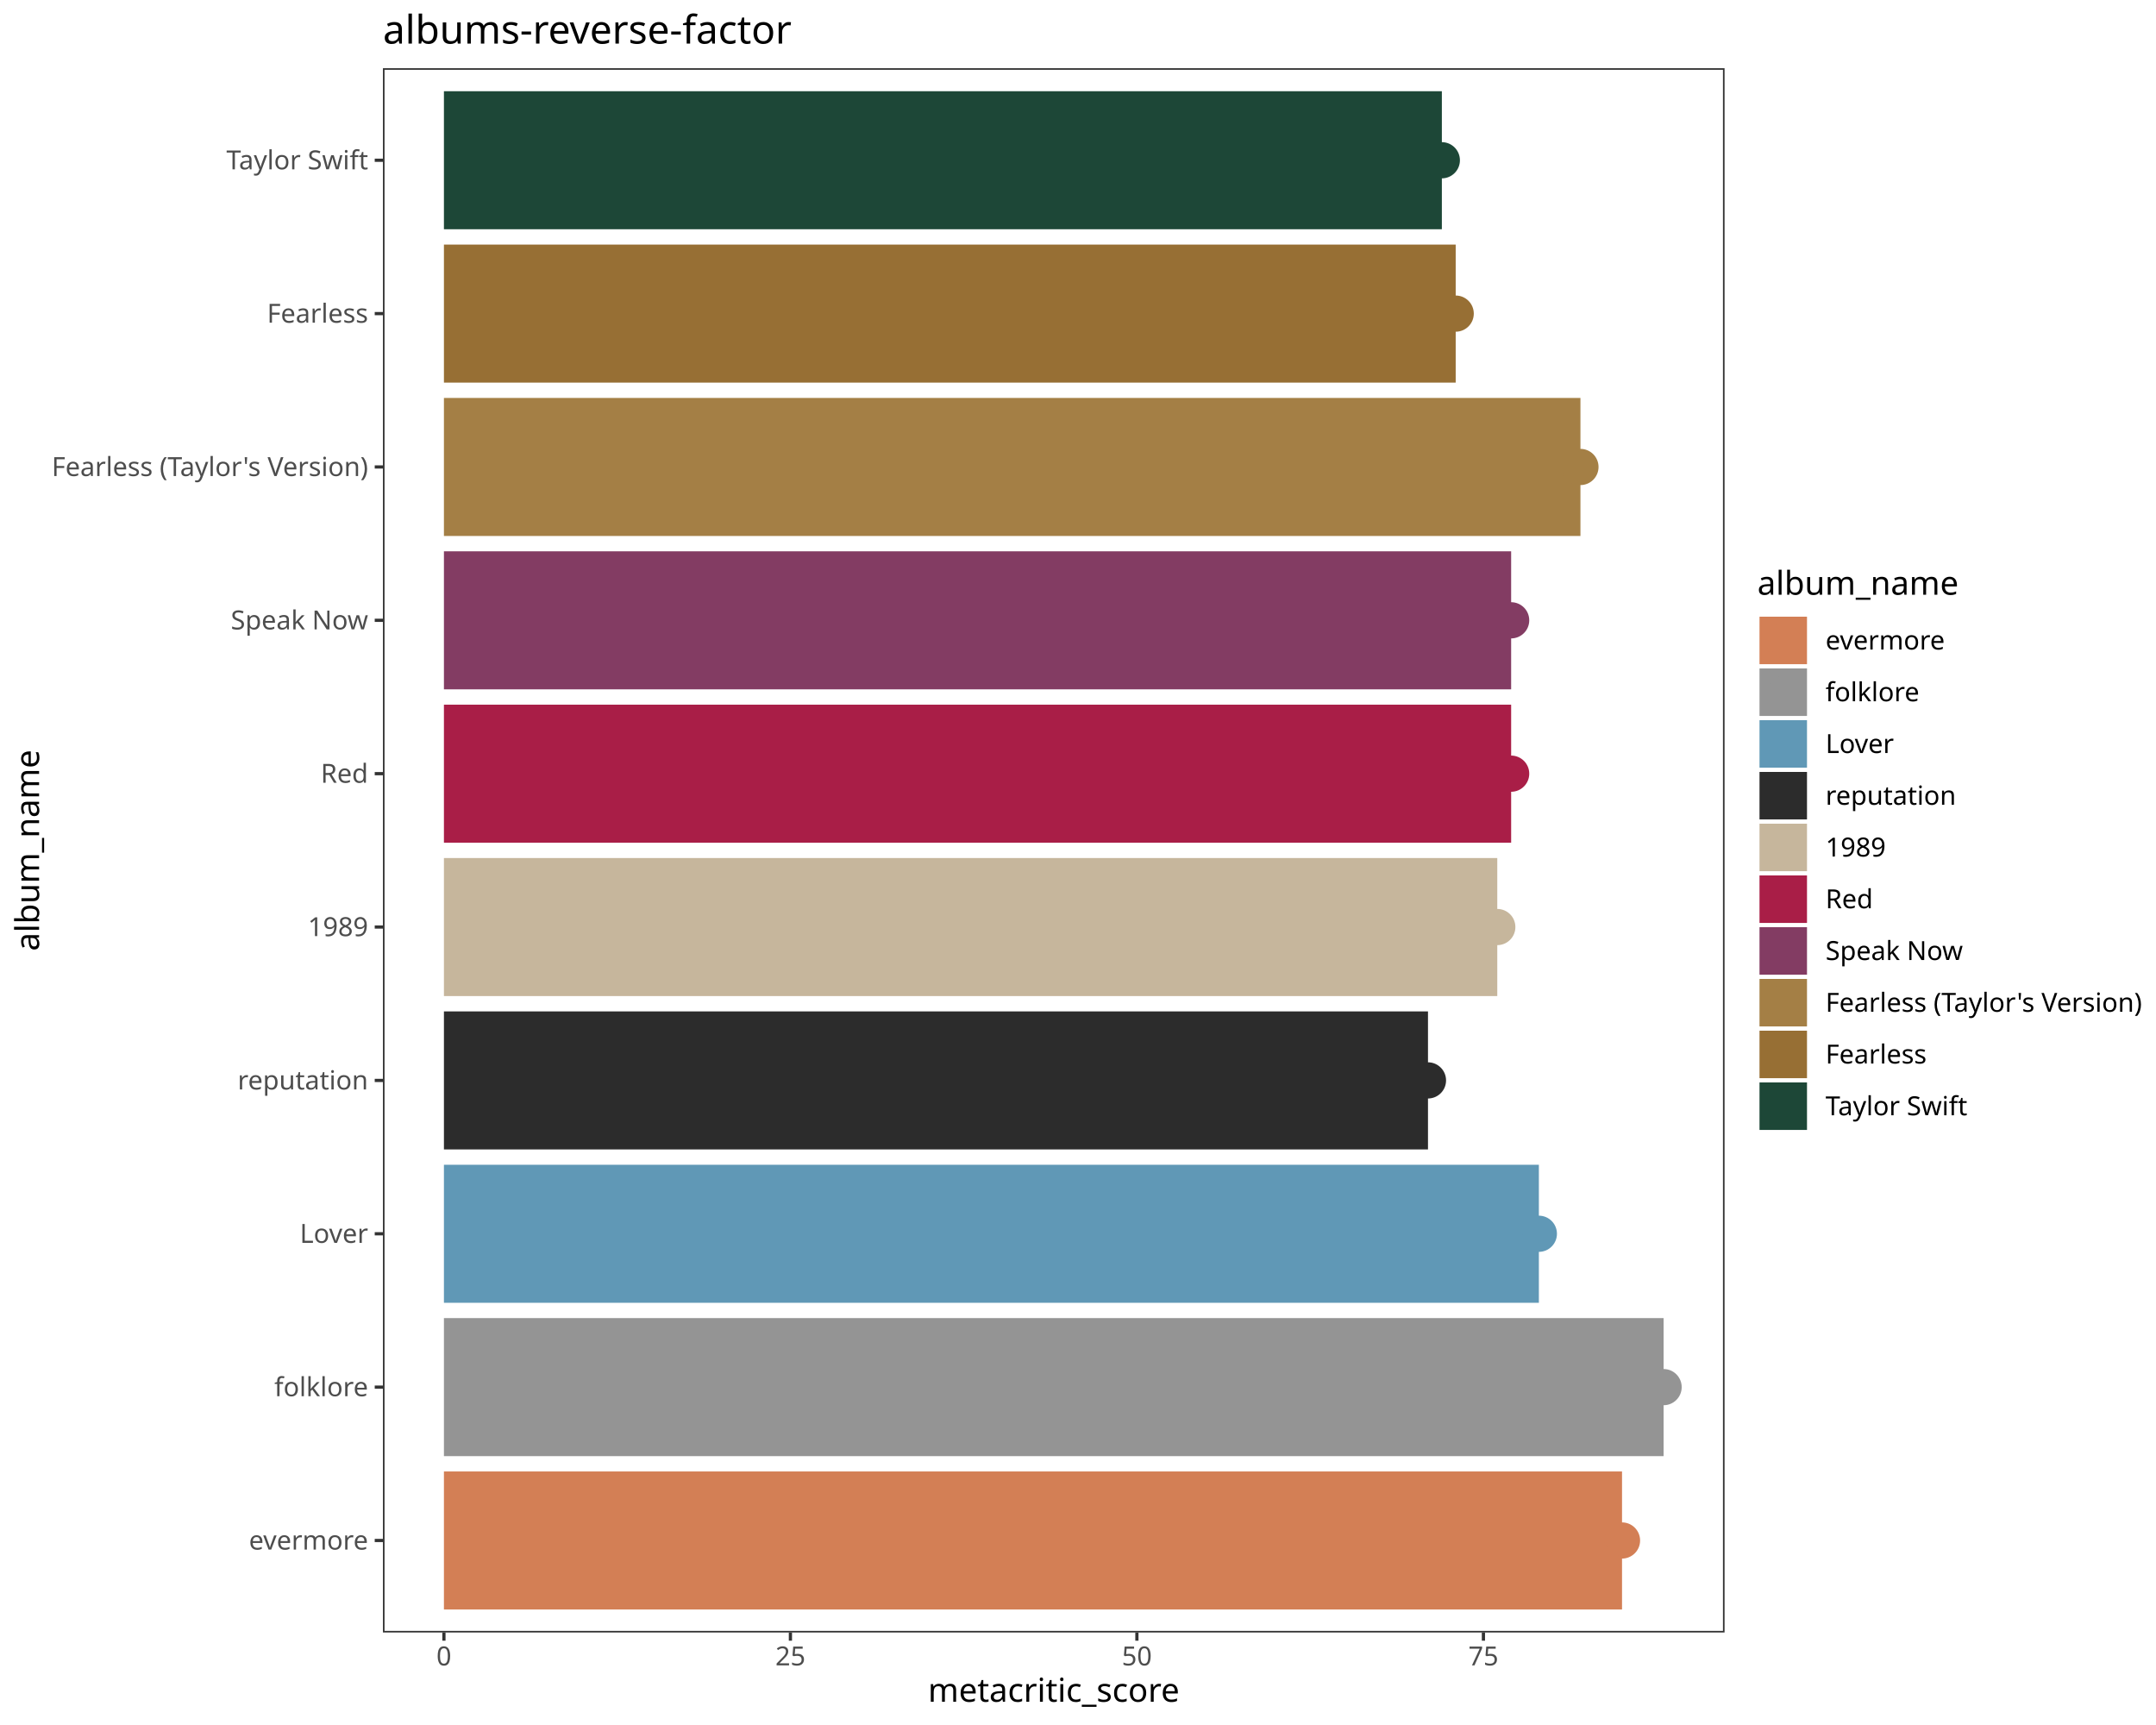
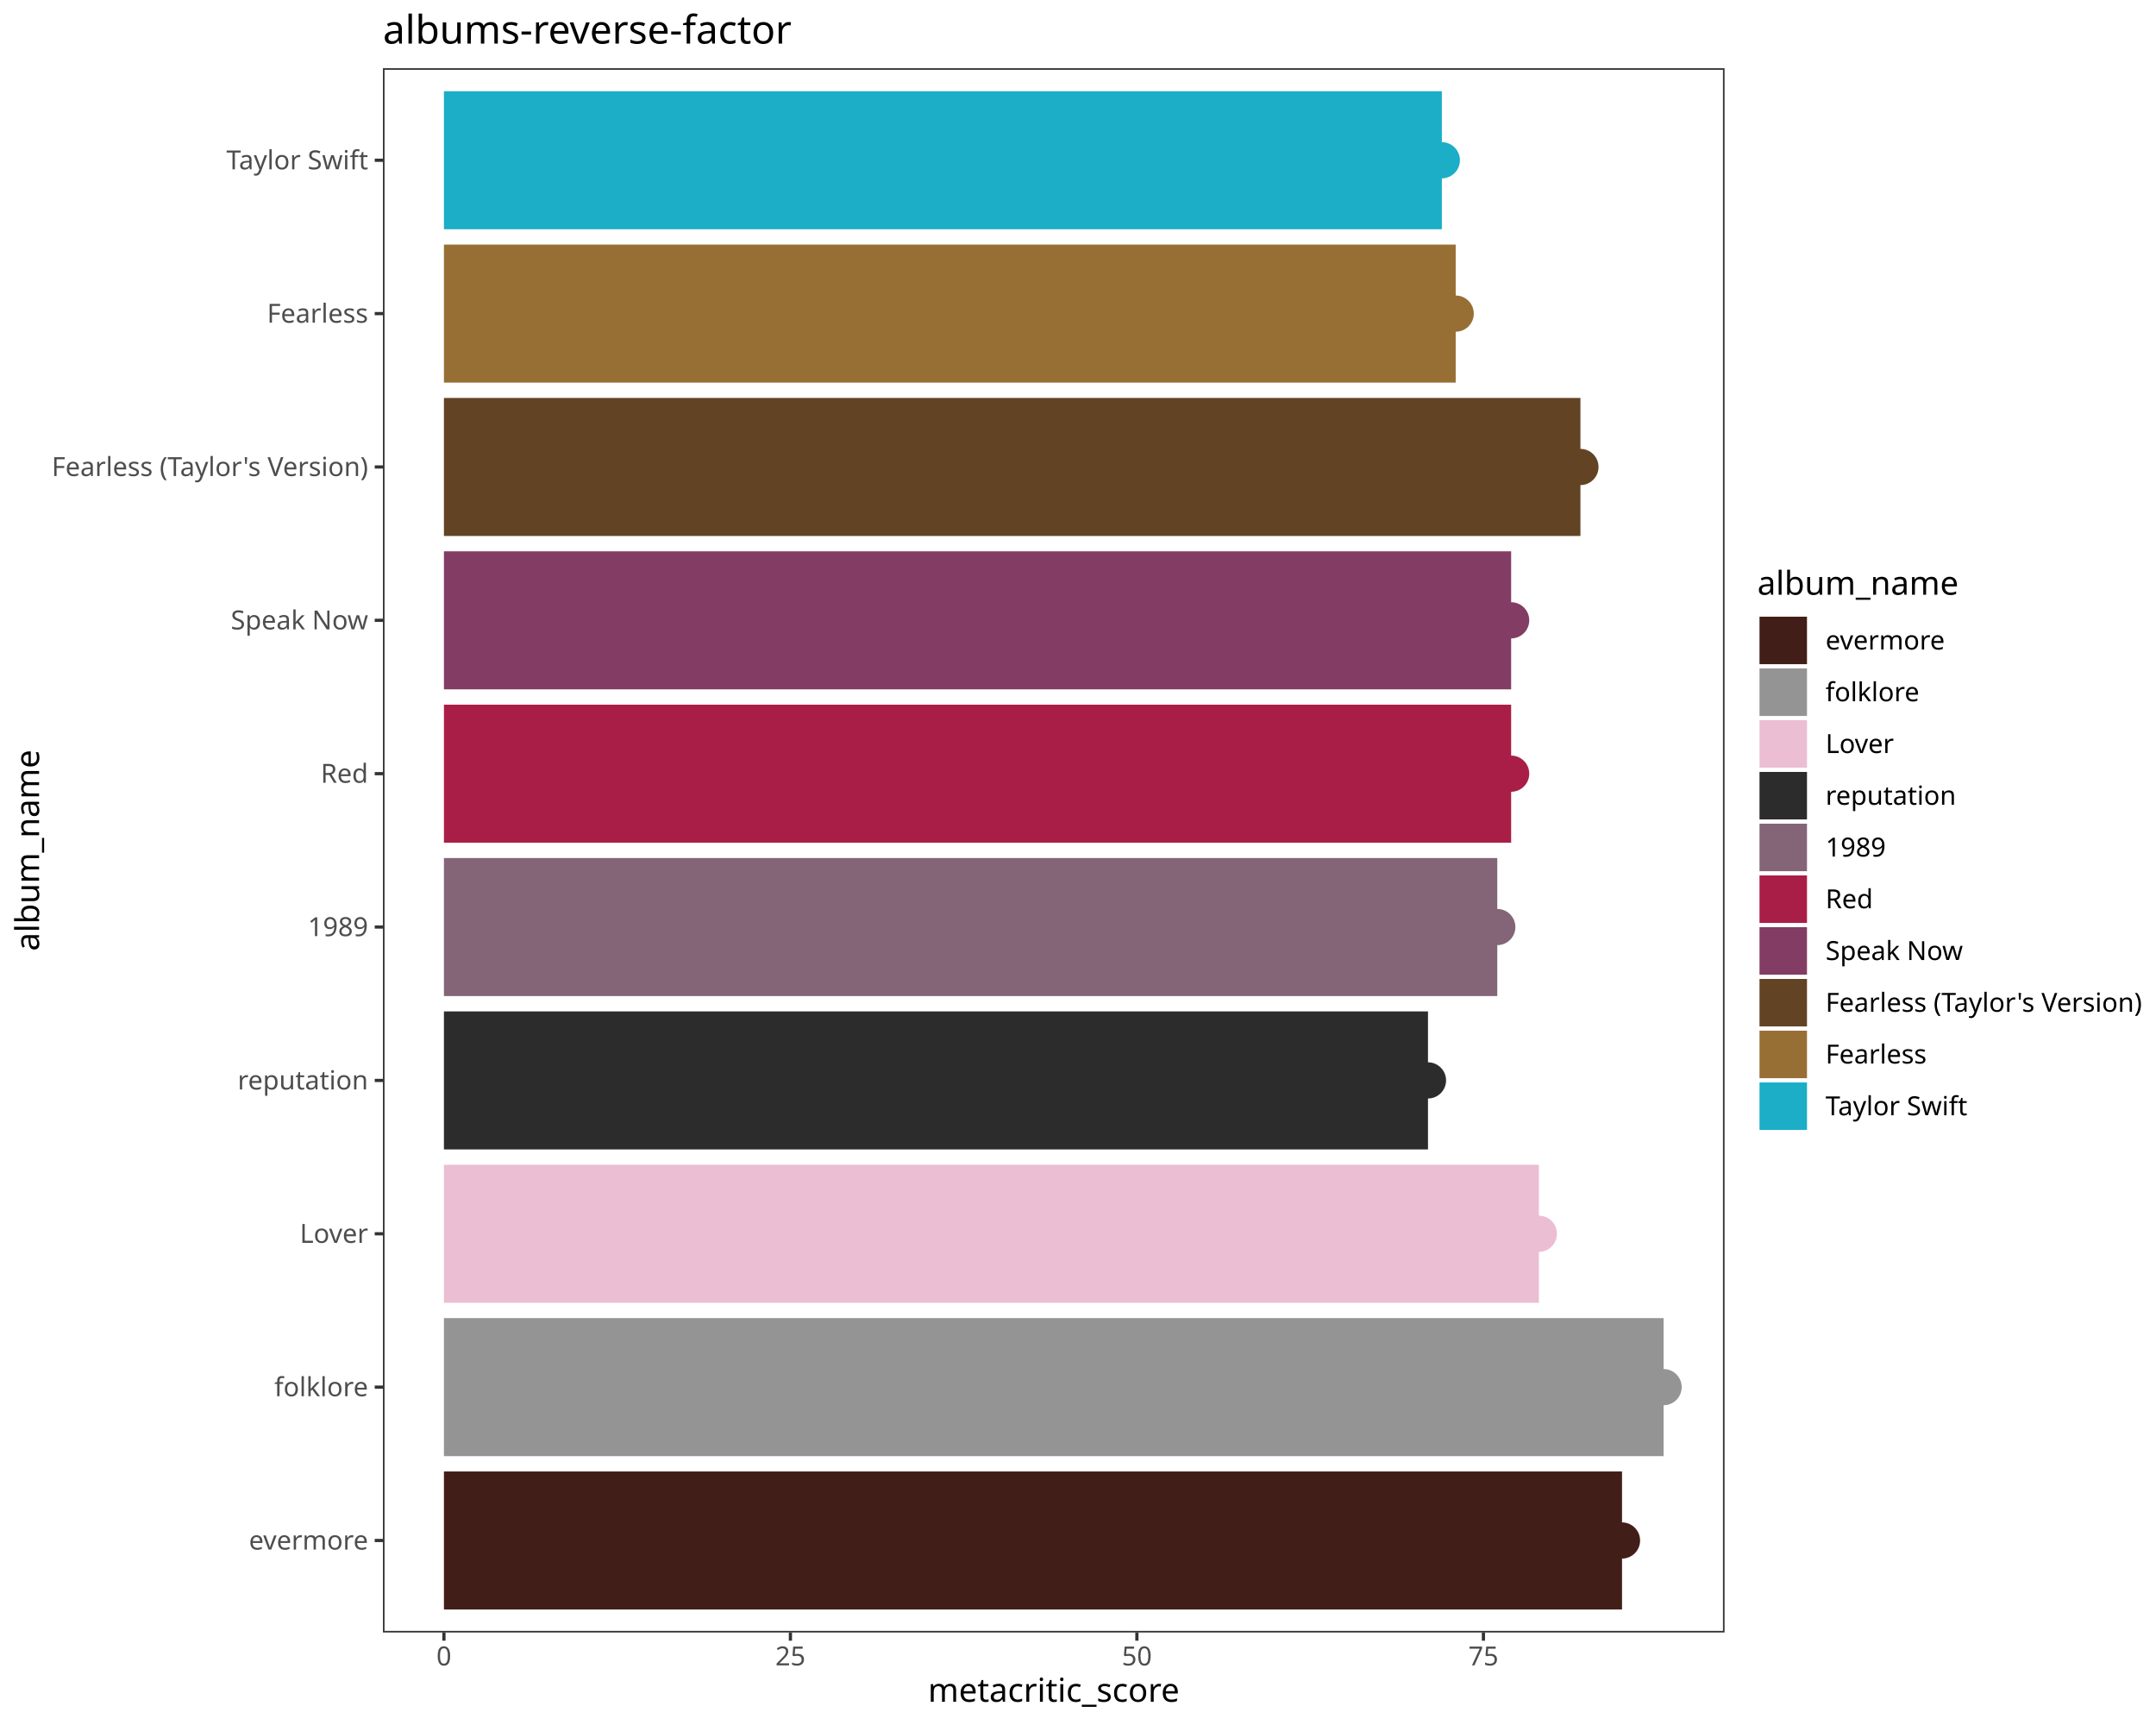
<svg xmlns="http://www.w3.org/2000/svg" class="svglite" data-engine-version="2.0" width="720.00pt" height="576.00pt" viewBox="0 0 720.00 576.00">
  <defs>
    <style type="text/css">
    .svglite line, .svglite polyline, .svglite polygon, .svglite path, .svglite rect, .svglite circle {
      fill: none;
      stroke: #000000;
      stroke-linecap: round;
      stroke-linejoin: round;
      stroke-miterlimit: 10.00;
    }
  </style>
  </defs>
  <rect width="100%" height="100%" style="stroke: none; fill: #FFFFFF;" />
  <defs>
    <clipPath id="cpMC4wMHw3MjAuMDB8MC4wMHw1NzYuMDA=">
      <rect x="0.00" y="0.00" width="720.00" height="576.00" />
    </clipPath>
  </defs>
  <g clip-path="url(#cpMC4wMHw3MjAuMDB8MC4wMHw1NzYuMDA=)">
    <rect x="0.00" y="0.00" width="720.00" height="576.00" style="stroke-width: 1.07; stroke: #FFFFFF; fill: #FFFFFF;" />
  </g>
  <defs>
    <clipPath id="cpMTI3Ljg4fDU3NS45M3wyMi43OHw1NDUuMTE=">
      <rect x="127.88" y="22.78" width="448.04" height="522.33" />
    </clipPath>
  </defs>
  <g clip-path="url(#cpMTI3Ljg4fDU3NS45M3wyMi43OHw1NDUuMTE=)">
    <rect x="127.88" y="22.78" width="448.04" height="522.33" style="stroke-width: 1.07; stroke: none; fill: #FFFFFF;" />
-     <rect x="148.25" y="30.46" width="333.26" height="46.09" style="stroke-width: 1.07; stroke: none; stroke-linecap: square; stroke-linejoin: miter; fill: #1D4737;" />
+     <rect x="148.25" y="30.46" width="333.26" height="46.09" style="stroke-width: 1.07; stroke: none; stroke-linecap: square; stroke-linejoin: miter; fill: #1BAEC6;" />
    <rect x="148.25" y="81.67" width="337.88" height="46.09" style="stroke-width: 1.07; stroke: none; stroke-linecap: square; stroke-linejoin: miter; fill: #976F34;" />
    <rect x="148.25" y="184.09" width="356.40" height="46.09" style="stroke-width: 1.07; stroke: none; stroke-linecap: square; stroke-linejoin: miter; fill: #833C63;" />
    <rect x="148.25" y="235.30" width="356.40" height="46.09" style="stroke-width: 1.07; stroke: none; stroke-linecap: square; stroke-linejoin: miter; fill: #A91E47;" />
-     <rect x="148.25" y="286.51" width="351.77" height="46.09" style="stroke-width: 1.07; stroke: none; stroke-linecap: square; stroke-linejoin: miter; fill: #C6B69C;" />
+     <rect x="148.25" y="286.51" width="351.77" height="46.09" style="stroke-width: 1.07; stroke: none; stroke-linecap: square; stroke-linejoin: miter; fill: #846578;" />
    <rect x="148.25" y="337.72" width="328.63" height="46.09" style="stroke-width: 1.07; stroke: none; stroke-linecap: square; stroke-linejoin: miter; fill: #2C2C2C;" />
-     <rect x="148.25" y="388.93" width="365.66" height="46.09" style="stroke-width: 1.07; stroke: none; stroke-linecap: square; stroke-linejoin: miter; fill: #6098B6;" />
+     <rect x="148.25" y="388.93" width="365.66" height="46.09" style="stroke-width: 1.07; stroke: none; stroke-linecap: square; stroke-linejoin: miter; fill: #EBBED3;" />
    <rect x="148.25" y="440.13" width="407.31" height="46.09" style="stroke-width: 1.07; stroke: none; stroke-linecap: square; stroke-linejoin: miter; fill: #949494;" />
-     <rect x="148.25" y="491.34" width="393.43" height="46.09" style="stroke-width: 1.07; stroke: none; stroke-linecap: square; stroke-linejoin: miter; fill: #D37F55;" />
-     <rect x="148.25" y="132.88" width="379.54" height="46.09" style="stroke-width: 1.07; stroke: none; stroke-linecap: square; stroke-linejoin: miter; fill: #A47F45;" />
-     <circle cx="481.50" cy="53.51" r="5.69" style="stroke-width: 0.71; stroke: #1D4737; fill: #1D4737;" />
+     <rect x="148.25" y="491.34" width="393.43" height="46.09" style="stroke-width: 1.07; stroke: none; stroke-linecap: square; stroke-linejoin: miter; fill: #421E18;" />
+     <rect x="148.25" y="132.88" width="379.54" height="46.09" style="stroke-width: 1.07; stroke: none; stroke-linecap: square; stroke-linejoin: miter; fill: #624324;" />
+     <circle cx="481.50" cy="53.51" r="5.69" style="stroke-width: 0.71; stroke: #1BAEC6; fill: #1BAEC6;" />
    <circle cx="486.13" cy="104.72" r="5.69" style="stroke-width: 0.71; stroke: #976F34; fill: #976F34;" />
    <circle cx="504.65" cy="207.13" r="5.69" style="stroke-width: 0.71; stroke: #833C63; fill: #833C63;" />
    <circle cx="504.65" cy="258.34" r="5.69" style="stroke-width: 0.71; stroke: #A91E47; fill: #A91E47;" />
-     <circle cx="500.02" cy="309.55" r="5.69" style="stroke-width: 0.71; stroke: #C6B69C; fill: #C6B69C;" />
+     <circle cx="500.02" cy="309.55" r="5.69" style="stroke-width: 0.71; stroke: #846578; fill: #846578;" />
    <circle cx="476.87" cy="360.76" r="5.69" style="stroke-width: 0.71; stroke: #2C2C2C; fill: #2C2C2C;" />
-     <circle cx="513.90" cy="411.97" r="5.69" style="stroke-width: 0.71; stroke: #6098B6; fill: #6098B6;" />
+     <circle cx="513.90" cy="411.97" r="5.69" style="stroke-width: 0.71; stroke: #EBBED3; fill: #EBBED3;" />
    <circle cx="555.56" cy="463.18" r="5.69" style="stroke-width: 0.71; stroke: #949494; fill: #949494;" />
-     <circle cx="541.67" cy="514.39" r="5.69" style="stroke-width: 0.71; stroke: #D37F55; fill: #D37F55;" />
-     <circle cx="527.79" cy="155.93" r="5.69" style="stroke-width: 0.71; stroke: #A47F45; fill: #A47F45;" />
+     <circle cx="541.67" cy="514.39" r="5.69" style="stroke-width: 0.71; stroke: #421E18; fill: #421E18;" />
+     <circle cx="527.79" cy="155.93" r="5.69" style="stroke-width: 0.71; stroke: #624324; fill: #624324;" />
    <rect x="127.88" y="22.78" width="448.04" height="522.33" style="stroke-width: 1.07; stroke: #333333;" />
  </g>
  <g clip-path="url(#cpMC4wMHw3MjAuMDB8MC4wMHw1NzYuMDA=)">
    <text x="122.95" y="517.42" text-anchor="end" style="font-size: 8.80px; fill: #4D4D4D; font-family: sans;" textLength="37.18px" lengthAdjust="spacingAndGlyphs">evermore</text>
    <text x="122.95" y="466.21" text-anchor="end" style="font-size: 8.80px; fill: #4D4D4D; font-family: sans;" textLength="28.37px" lengthAdjust="spacingAndGlyphs">folklore</text>
    <text x="122.95" y="415.00" text-anchor="end" style="font-size: 8.80px; fill: #4D4D4D; font-family: sans;" textLength="22.02px" lengthAdjust="spacingAndGlyphs">Lover</text>
    <text x="122.95" y="363.79" text-anchor="end" style="font-size: 8.80px; fill: #4D4D4D; font-family: sans;" textLength="39.14px" lengthAdjust="spacingAndGlyphs">reputation</text>
    <text x="122.95" y="312.58" text-anchor="end" style="font-size: 8.80px; fill: #4D4D4D; font-family: sans;" textLength="19.58px" lengthAdjust="spacingAndGlyphs">1989</text>
    <text x="122.95" y="261.37" text-anchor="end" style="font-size: 8.80px; fill: #4D4D4D; font-family: sans;" textLength="16.15px" lengthAdjust="spacingAndGlyphs">Red</text>
    <text x="122.95" y="210.16" text-anchor="end" style="font-size: 8.80px; fill: #4D4D4D; font-family: sans;" textLength="45.01px" lengthAdjust="spacingAndGlyphs">Speak Now</text>
    <text x="122.95" y="158.95" text-anchor="end" style="font-size: 8.80px; fill: #4D4D4D; font-family: sans;" textLength="104.88px" lengthAdjust="spacingAndGlyphs">Fearless (Taylor's Version)</text>
    <text x="122.95" y="107.75" text-anchor="end" style="font-size: 8.80px; fill: #4D4D4D; font-family: sans;" textLength="33.75px" lengthAdjust="spacingAndGlyphs">Fearless</text>
    <text x="122.95" y="56.54" text-anchor="end" style="font-size: 8.80px; fill: #4D4D4D; font-family: sans;" textLength="45.97px" lengthAdjust="spacingAndGlyphs">Taylor Swift</text>
    <polyline points="125.14,514.39 127.88,514.39 " style="stroke-width: 1.07; stroke: #333333; stroke-linecap: butt;" />
    <polyline points="125.14,463.18 127.88,463.18 " style="stroke-width: 1.07; stroke: #333333; stroke-linecap: butt;" />
    <polyline points="125.14,411.97 127.88,411.97 " style="stroke-width: 1.07; stroke: #333333; stroke-linecap: butt;" />
    <polyline points="125.14,360.76 127.88,360.76 " style="stroke-width: 1.07; stroke: #333333; stroke-linecap: butt;" />
    <polyline points="125.14,309.55 127.88,309.55 " style="stroke-width: 1.07; stroke: #333333; stroke-linecap: butt;" />
    <polyline points="125.14,258.34 127.88,258.34 " style="stroke-width: 1.07; stroke: #333333; stroke-linecap: butt;" />
    <polyline points="125.14,207.13 127.88,207.13 " style="stroke-width: 1.07; stroke: #333333; stroke-linecap: butt;" />
    <polyline points="125.14,155.93 127.88,155.93 " style="stroke-width: 1.07; stroke: #333333; stroke-linecap: butt;" />
    <polyline points="125.14,104.72 127.88,104.72 " style="stroke-width: 1.07; stroke: #333333; stroke-linecap: butt;" />
    <polyline points="125.14,53.51 127.88,53.51 " style="stroke-width: 1.07; stroke: #333333; stroke-linecap: butt;" />
    <polyline points="148.25,547.85 148.25,545.11 " style="stroke-width: 1.07; stroke: #333333; stroke-linecap: butt;" />
    <polyline points="263.96,547.85 263.96,545.11 " style="stroke-width: 1.07; stroke: #333333; stroke-linecap: butt;" />
    <polyline points="379.67,547.85 379.67,545.11 " style="stroke-width: 1.07; stroke: #333333; stroke-linecap: butt;" />
    <polyline points="495.39,547.85 495.39,545.11 " style="stroke-width: 1.07; stroke: #333333; stroke-linecap: butt;" />
    <text x="148.25" y="556.10" text-anchor="middle" style="font-size: 8.80px; fill: #4D4D4D; font-family: sans;" textLength="4.89px" lengthAdjust="spacingAndGlyphs">0</text>
    <text x="263.96" y="556.10" text-anchor="middle" style="font-size: 8.80px; fill: #4D4D4D; font-family: sans;" textLength="9.79px" lengthAdjust="spacingAndGlyphs">25</text>
    <text x="379.67" y="556.10" text-anchor="middle" style="font-size: 8.80px; fill: #4D4D4D; font-family: sans;" textLength="9.79px" lengthAdjust="spacingAndGlyphs">50</text>
    <text x="495.39" y="556.10" text-anchor="middle" style="font-size: 8.80px; fill: #4D4D4D; font-family: sans;" textLength="9.79px" lengthAdjust="spacingAndGlyphs">75</text>
    <text x="351.90" y="568.24" text-anchor="middle" style="font-size: 11.00px; font-family: sans;" textLength="80.10px" lengthAdjust="spacingAndGlyphs">metacritic_score</text>
    <text transform="translate(13.05,283.95) rotate(-90)" text-anchor="middle" style="font-size: 11.00px; font-family: sans;" textLength="63.60px" lengthAdjust="spacingAndGlyphs">album_name</text>
    <rect x="586.88" y="189.88" width="127.64" height="188.13" style="stroke-width: 1.07; stroke: none; fill: #FFFFFF;" />
    <text x="586.88" y="198.59" style="font-size: 11.00px; font-family: sans;" textLength="63.60px" lengthAdjust="spacingAndGlyphs">album_name</text>
    <rect x="586.88" y="205.21" width="17.28" height="17.28" style="stroke-width: 1.07; stroke: none; fill: #FFFFFF;" />
-     <rect x="587.59" y="205.92" width="15.86" height="15.86" style="stroke-width: 1.07; stroke: none; stroke-linecap: square; stroke-linejoin: miter; fill: #D37F55;" />
-     <circle cx="595.52" cy="213.85" r="5.69" style="stroke-width: 0.71; stroke: #D37F55; fill: #D37F55;" />
+     <rect x="587.59" y="205.92" width="15.86" height="15.86" style="stroke-width: 1.07; stroke: none; stroke-linecap: square; stroke-linejoin: miter; fill: #421E18;" />
+     <circle cx="595.52" cy="213.85" r="5.69" style="stroke-width: 0.71; stroke: #421E18; fill: #421E18;" />
    <rect x="586.88" y="222.49" width="17.28" height="17.28" style="stroke-width: 1.07; stroke: none; fill: #FFFFFF;" />
    <rect x="587.59" y="223.20" width="15.86" height="15.86" style="stroke-width: 1.07; stroke: none; stroke-linecap: square; stroke-linejoin: miter; fill: #949494;" />
    <circle cx="595.52" cy="231.13" r="5.69" style="stroke-width: 0.71; stroke: #949494; fill: #949494;" />
    <rect x="586.88" y="239.77" width="17.28" height="17.28" style="stroke-width: 1.07; stroke: none; fill: #FFFFFF;" />
-     <rect x="587.59" y="240.48" width="15.86" height="15.86" style="stroke-width: 1.07; stroke: none; stroke-linecap: square; stroke-linejoin: miter; fill: #6098B6;" />
-     <circle cx="595.52" cy="248.41" r="5.69" style="stroke-width: 0.71; stroke: #6098B6; fill: #6098B6;" />
+     <rect x="587.59" y="240.48" width="15.86" height="15.86" style="stroke-width: 1.07; stroke: none; stroke-linecap: square; stroke-linejoin: miter; fill: #EBBED3;" />
+     <circle cx="595.52" cy="248.41" r="5.69" style="stroke-width: 0.71; stroke: #EBBED3; fill: #EBBED3;" />
    <rect x="586.88" y="257.05" width="17.28" height="17.28" style="stroke-width: 1.07; stroke: none; fill: #FFFFFF;" />
    <rect x="587.59" y="257.76" width="15.86" height="15.86" style="stroke-width: 1.07; stroke: none; stroke-linecap: square; stroke-linejoin: miter; fill: #2C2C2C;" />
    <circle cx="595.52" cy="265.69" r="5.69" style="stroke-width: 0.71; stroke: #2C2C2C; fill: #2C2C2C;" />
    <rect x="586.88" y="274.33" width="17.28" height="17.28" style="stroke-width: 1.07; stroke: none; fill: #FFFFFF;" />
-     <rect x="587.59" y="275.04" width="15.86" height="15.86" style="stroke-width: 1.07; stroke: none; stroke-linecap: square; stroke-linejoin: miter; fill: #C6B69C;" />
-     <circle cx="595.52" cy="282.97" r="5.69" style="stroke-width: 0.71; stroke: #C6B69C; fill: #C6B69C;" />
+     <rect x="587.59" y="275.04" width="15.86" height="15.86" style="stroke-width: 1.07; stroke: none; stroke-linecap: square; stroke-linejoin: miter; fill: #846578;" />
+     <circle cx="595.52" cy="282.97" r="5.69" style="stroke-width: 0.71; stroke: #846578; fill: #846578;" />
    <rect x="586.88" y="291.61" width="17.28" height="17.28" style="stroke-width: 1.07; stroke: none; fill: #FFFFFF;" />
    <rect x="587.59" y="292.32" width="15.86" height="15.86" style="stroke-width: 1.07; stroke: none; stroke-linecap: square; stroke-linejoin: miter; fill: #A91E47;" />
    <circle cx="595.52" cy="300.25" r="5.69" style="stroke-width: 0.71; stroke: #A91E47; fill: #A91E47;" />
    <rect x="586.88" y="308.89" width="17.28" height="17.28" style="stroke-width: 1.07; stroke: none; fill: #FFFFFF;" />
    <rect x="587.59" y="309.60" width="15.86" height="15.86" style="stroke-width: 1.07; stroke: none; stroke-linecap: square; stroke-linejoin: miter; fill: #833C63;" />
    <circle cx="595.52" cy="317.53" r="5.69" style="stroke-width: 0.71; stroke: #833C63; fill: #833C63;" />
    <rect x="586.88" y="326.17" width="17.28" height="17.28" style="stroke-width: 1.07; stroke: none; fill: #FFFFFF;" />
-     <rect x="587.59" y="326.88" width="15.86" height="15.86" style="stroke-width: 1.07; stroke: none; stroke-linecap: square; stroke-linejoin: miter; fill: #A47F45;" />
-     <circle cx="595.52" cy="334.81" r="5.69" style="stroke-width: 0.71; stroke: #A47F45; fill: #A47F45;" />
+     <rect x="587.59" y="326.88" width="15.86" height="15.86" style="stroke-width: 1.07; stroke: none; stroke-linecap: square; stroke-linejoin: miter; fill: #624324;" />
+     <circle cx="595.52" cy="334.81" r="5.69" style="stroke-width: 0.71; stroke: #624324; fill: #624324;" />
    <rect x="586.88" y="343.45" width="17.28" height="17.28" style="stroke-width: 1.07; stroke: none; fill: #FFFFFF;" />
    <rect x="587.59" y="344.16" width="15.86" height="15.86" style="stroke-width: 1.07; stroke: none; stroke-linecap: square; stroke-linejoin: miter; fill: #976F34;" />
    <circle cx="595.52" cy="352.09" r="5.69" style="stroke-width: 0.71; stroke: #976F34; fill: #976F34;" />
    <rect x="586.88" y="360.73" width="17.28" height="17.28" style="stroke-width: 1.07; stroke: none; fill: #FFFFFF;" />
-     <rect x="587.59" y="361.44" width="15.86" height="15.86" style="stroke-width: 1.07; stroke: none; stroke-linecap: square; stroke-linejoin: miter; fill: #1D4737;" />
-     <circle cx="595.52" cy="369.37" r="5.69" style="stroke-width: 0.71; stroke: #1D4737; fill: #1D4737;" />
+     <rect x="587.59" y="361.44" width="15.86" height="15.86" style="stroke-width: 1.07; stroke: none; stroke-linecap: square; stroke-linejoin: miter; fill: #1BAEC6;" />
+     <circle cx="595.52" cy="369.37" r="5.69" style="stroke-width: 0.71; stroke: #1BAEC6; fill: #1BAEC6;" />
    <text x="609.64" y="216.88" style="font-size: 8.80px; font-family: sans;" textLength="37.18px" lengthAdjust="spacingAndGlyphs">evermore</text>
    <text x="609.64" y="234.16" style="font-size: 8.80px; font-family: sans;" textLength="28.37px" lengthAdjust="spacingAndGlyphs">folklore</text>
    <text x="609.64" y="251.44" style="font-size: 8.80px; font-family: sans;" textLength="22.02px" lengthAdjust="spacingAndGlyphs">Lover</text>
    <text x="609.64" y="268.72" style="font-size: 8.80px; font-family: sans;" textLength="39.14px" lengthAdjust="spacingAndGlyphs">reputation</text>
    <text x="609.64" y="286.00" style="font-size: 8.80px; font-family: sans;" textLength="19.58px" lengthAdjust="spacingAndGlyphs">1989</text>
    <text x="609.64" y="303.28" style="font-size: 8.80px; font-family: sans;" textLength="16.15px" lengthAdjust="spacingAndGlyphs">Red</text>
    <text x="609.64" y="320.56" style="font-size: 8.80px; font-family: sans;" textLength="45.01px" lengthAdjust="spacingAndGlyphs">Speak Now</text>
    <text x="609.64" y="337.84" style="font-size: 8.80px; font-family: sans;" textLength="104.88px" lengthAdjust="spacingAndGlyphs">Fearless (Taylor's Version)</text>
    <text x="609.64" y="355.12" style="font-size: 8.80px; font-family: sans;" textLength="33.75px" lengthAdjust="spacingAndGlyphs">Fearless</text>
    <text x="609.64" y="372.40" style="font-size: 8.80px; font-family: sans;" textLength="45.97px" lengthAdjust="spacingAndGlyphs">Taylor Swift</text>
    <text x="127.88" y="14.56" style="font-size: 13.20px; font-family: sans;" textLength="128.40px" lengthAdjust="spacingAndGlyphs">albums-reverse-factor</text>
  </g>
</svg>
